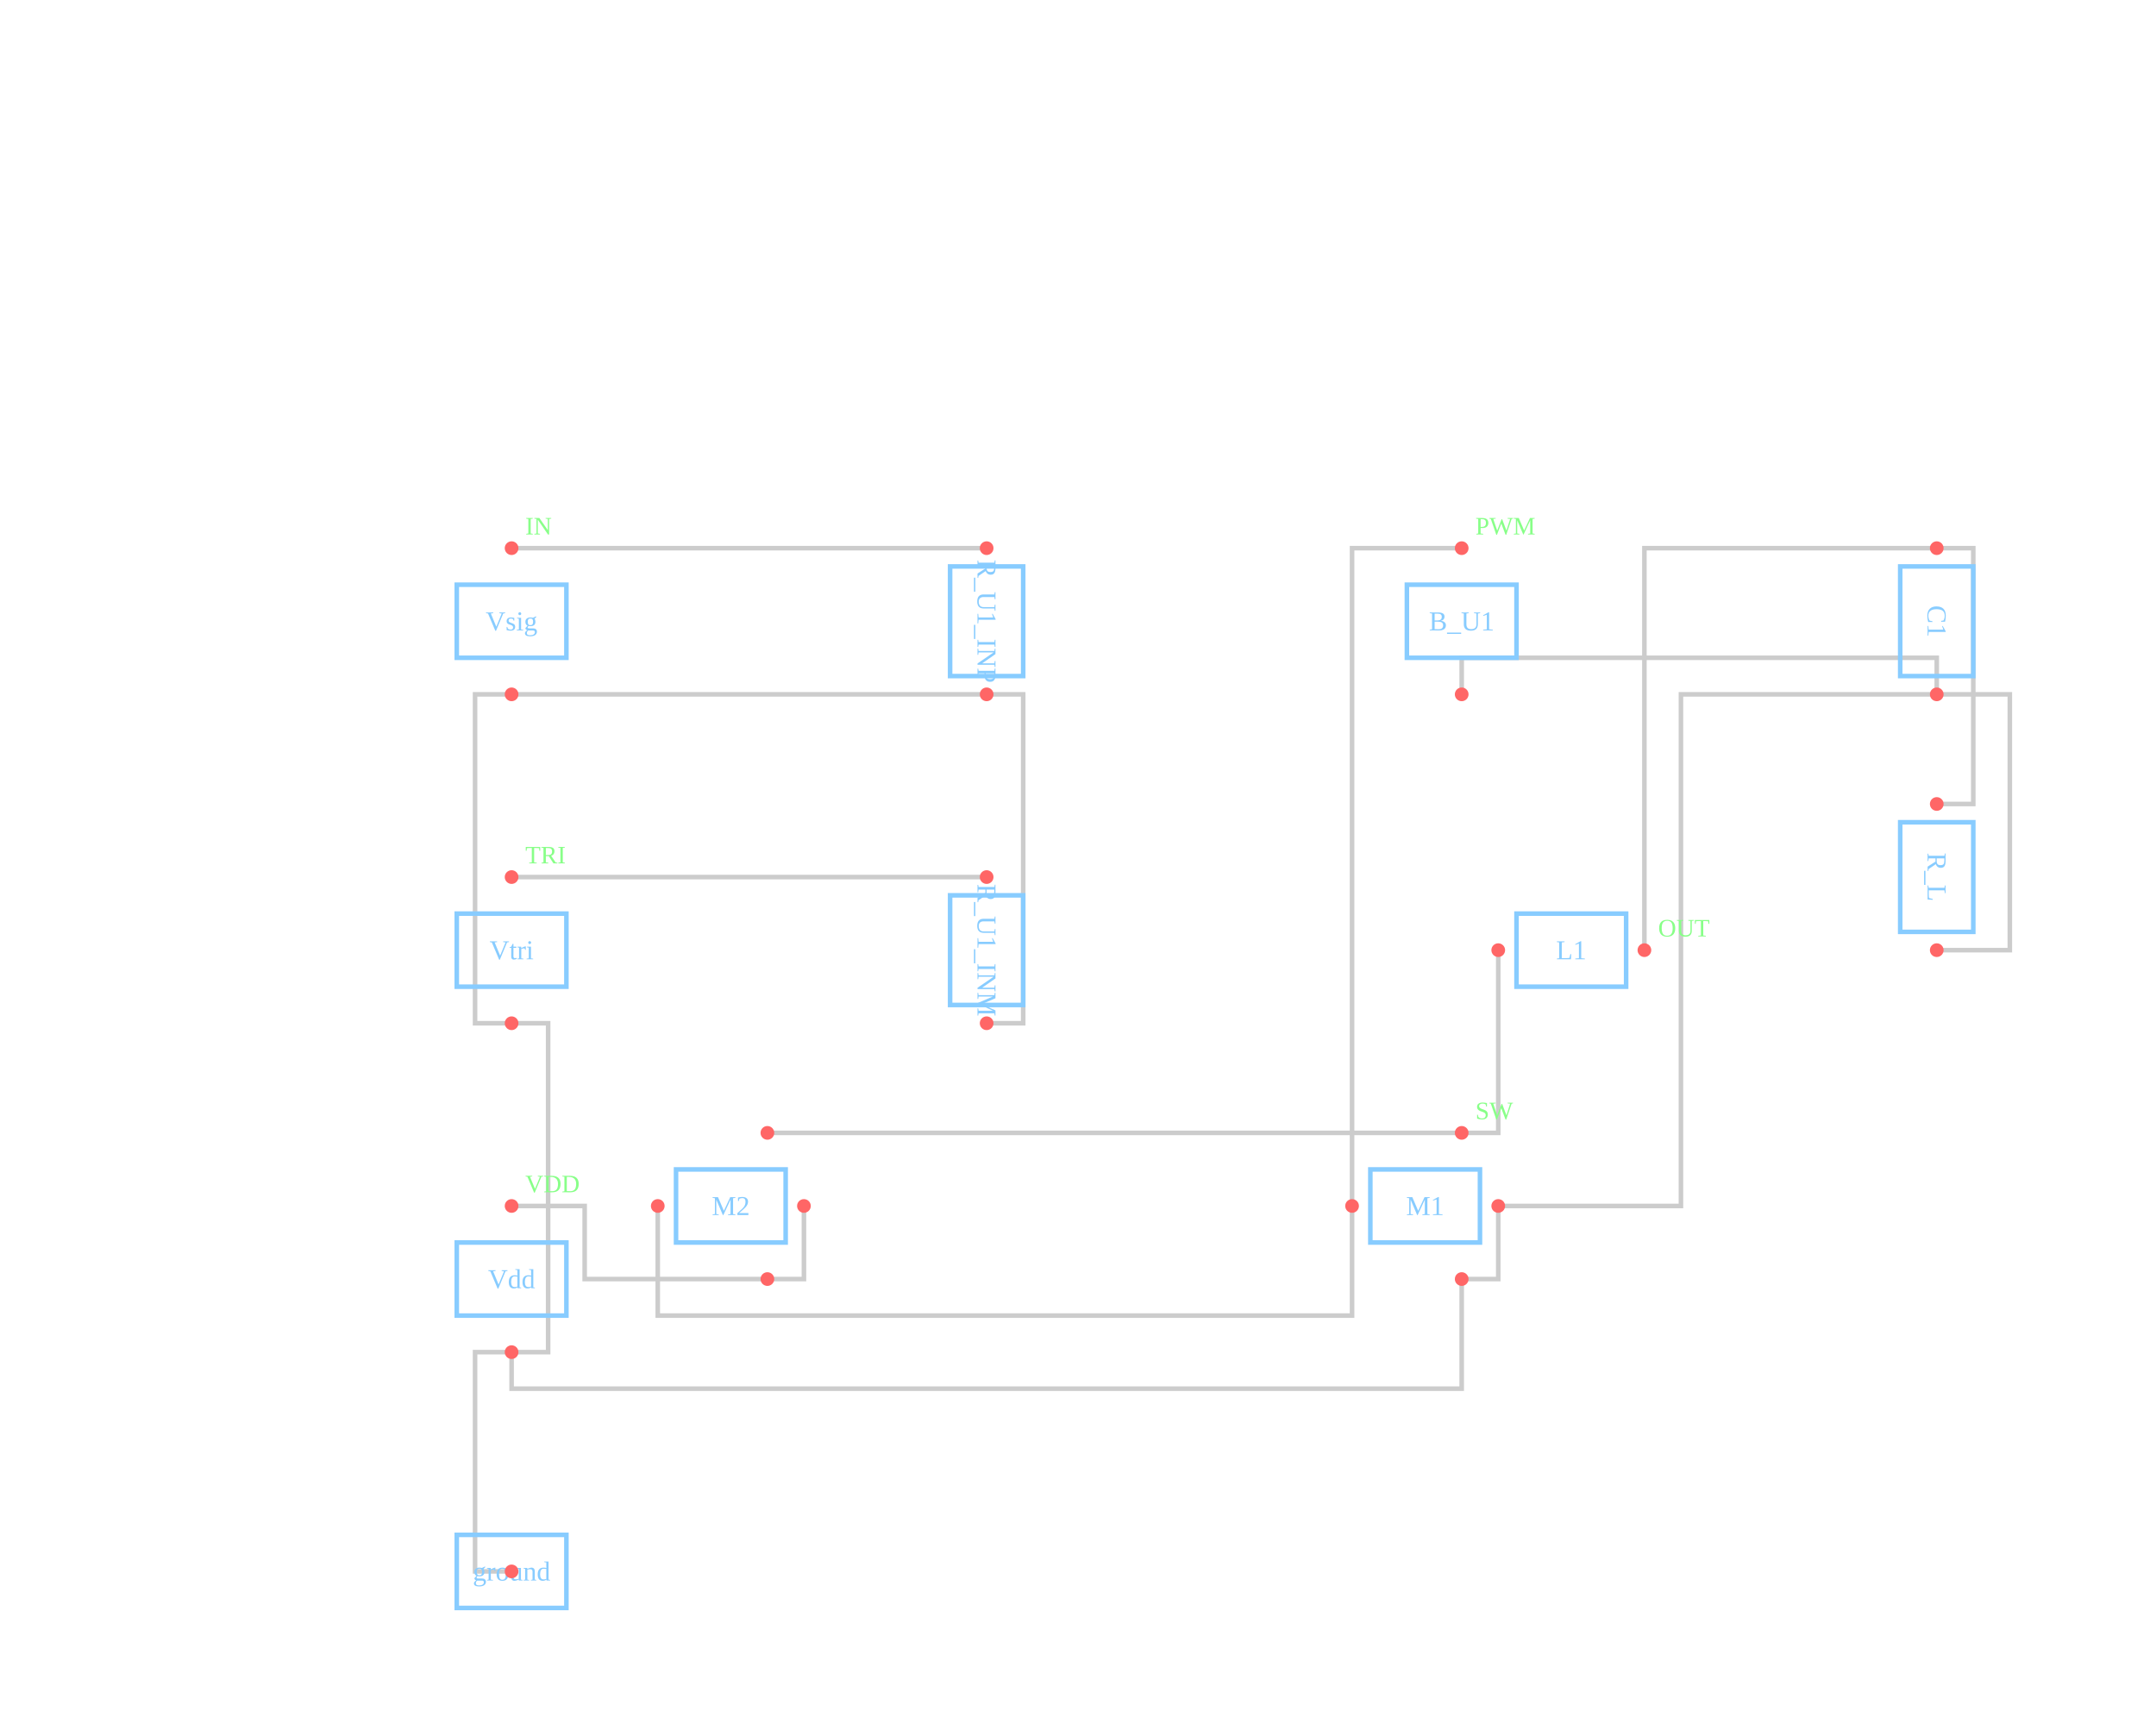
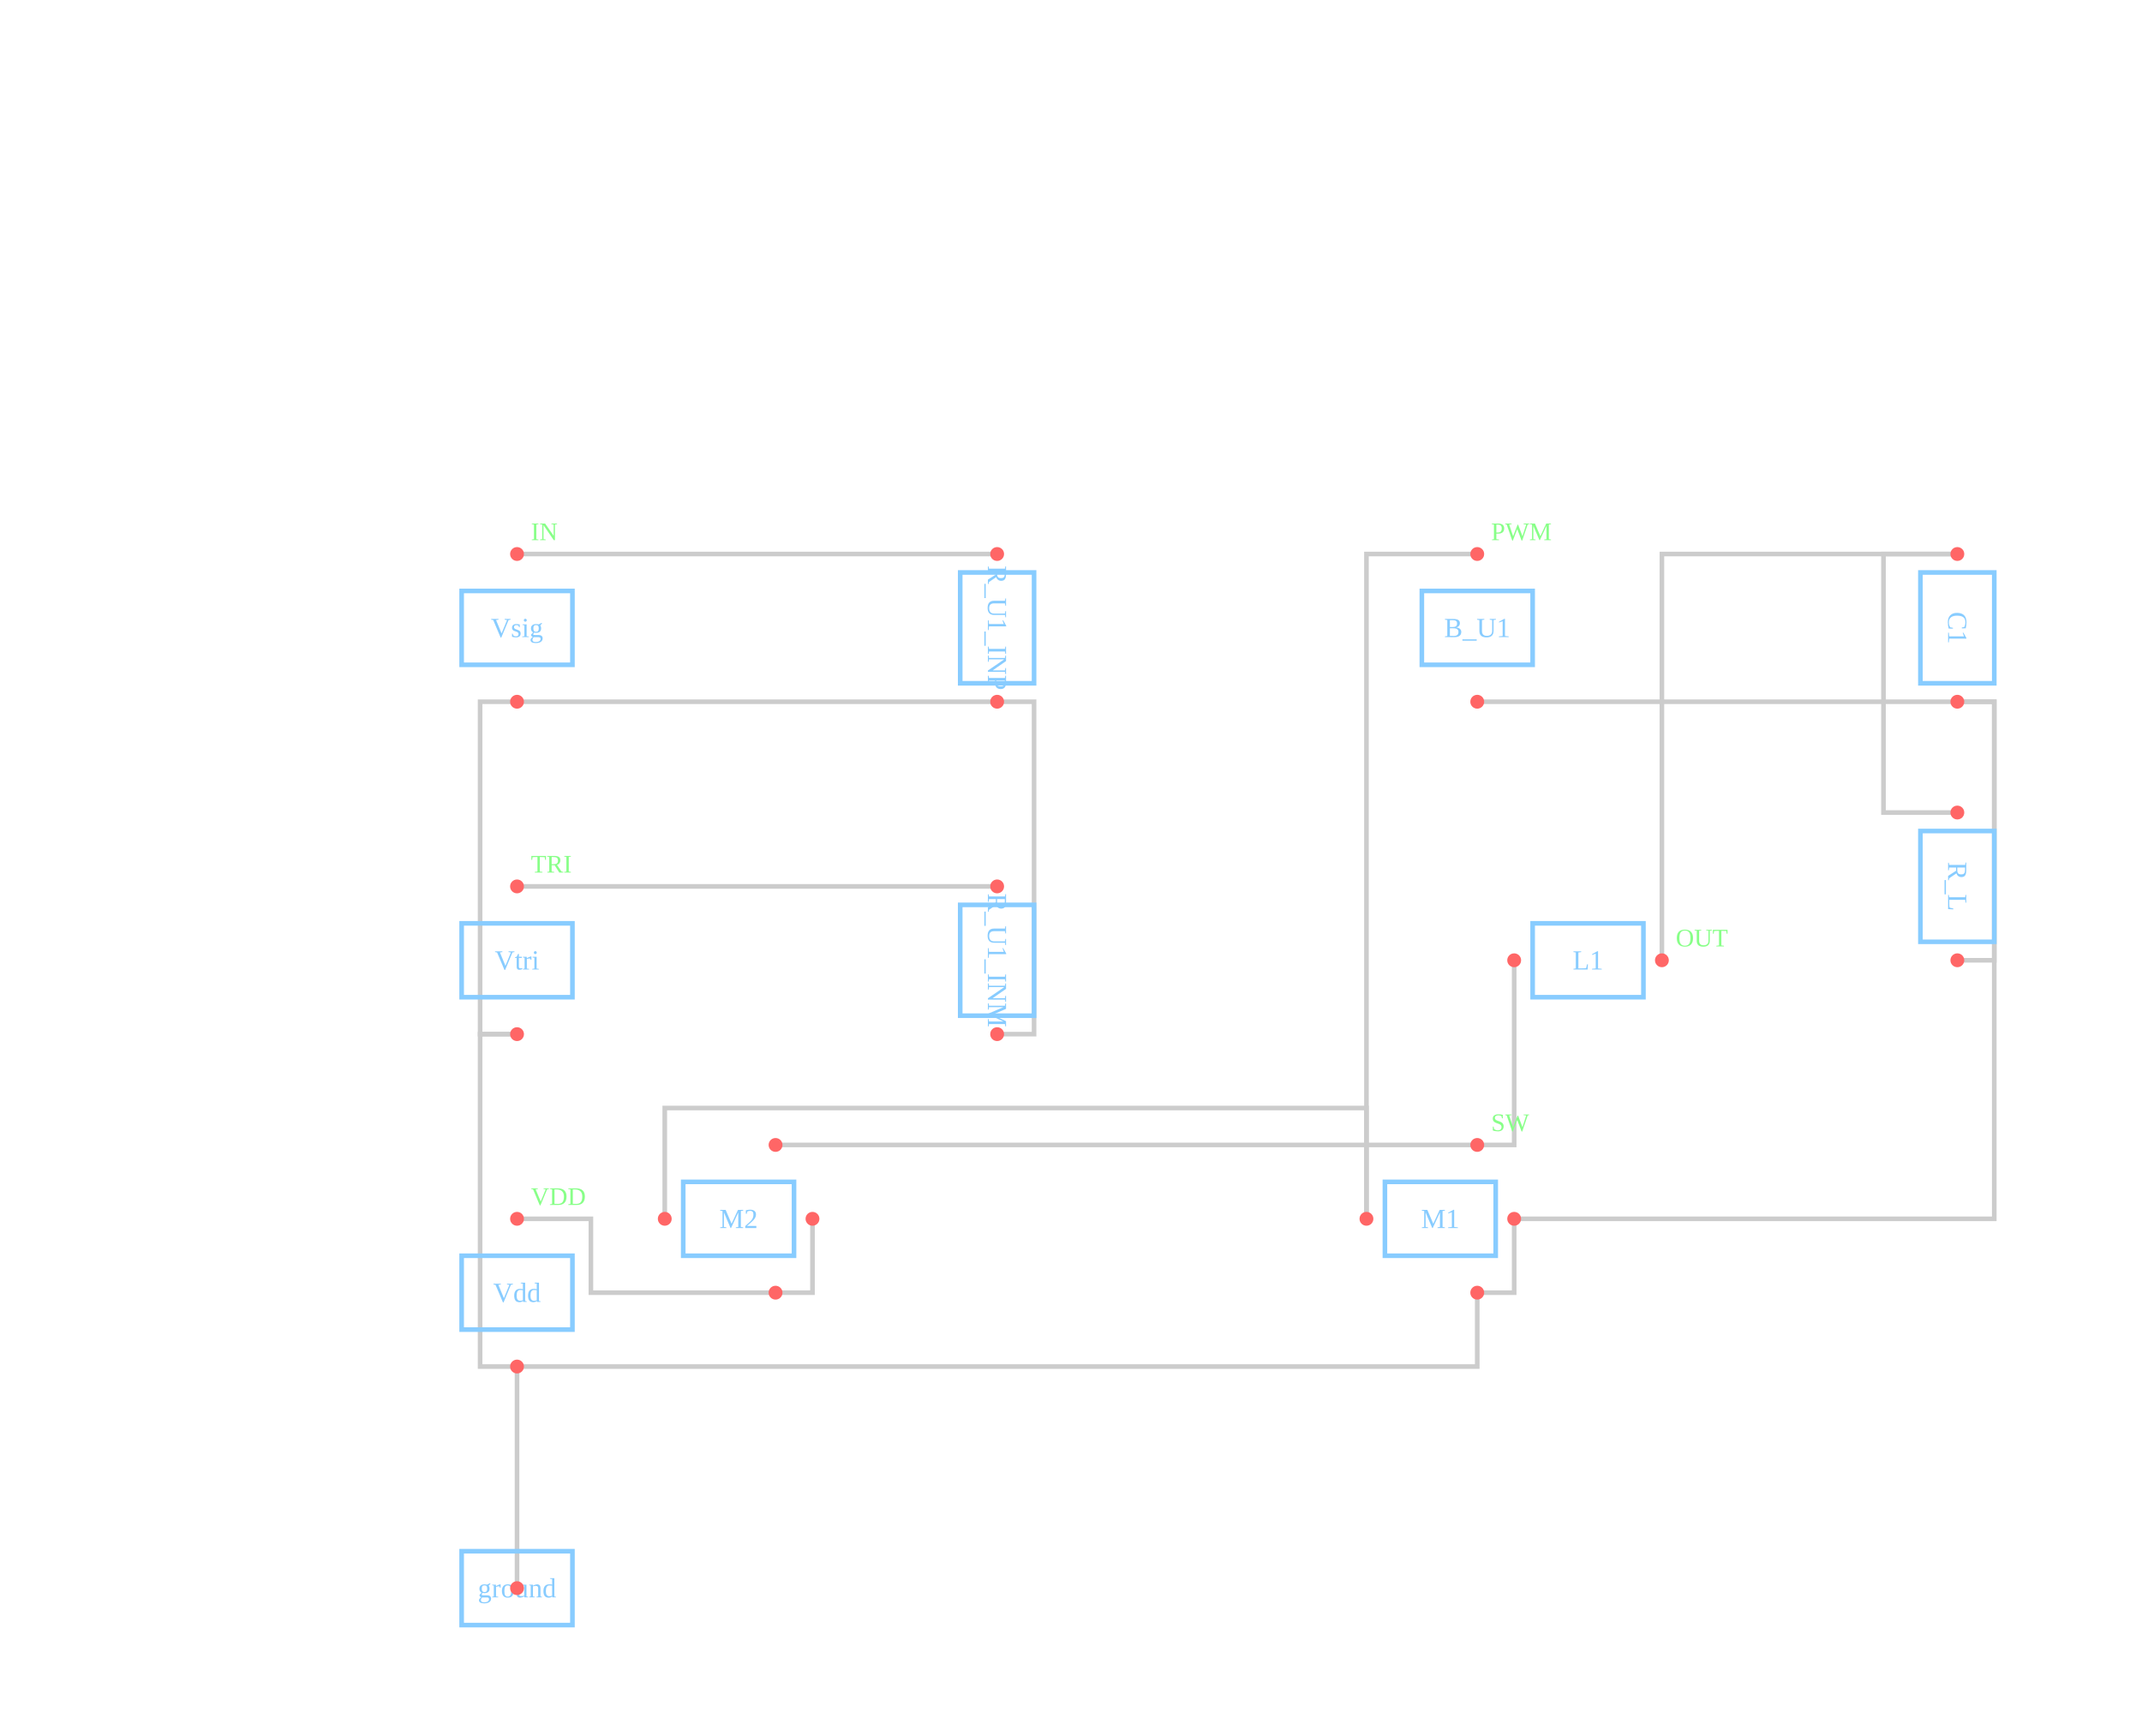
- <svg xmlns="http://www.w3.org/2000/svg" viewBox="-64 -64 944 752">
+ <svg xmlns="http://www.w3.org/2000/svg" viewBox="-64 -64 928 752">
  <path d="M160 176 L368 176" fill="none" stroke="#ccc" stroke-width="2" />
  <path d="M160 320 L368 320" fill="none" stroke="#ccc" stroke-width="2" />
  <path d="M576 176 L528 176 L528 464" fill="none" stroke="#ccc" stroke-width="2" />
-   <path d="M528 464 L528 512 L224 512 L224 464" fill="none" stroke="#ccc" stroke-width="2" />
+   <path d="M528 464 L528 416 L224 416 L224 464" fill="none" stroke="#ccc" stroke-width="2" />
  <path d="M160 464 L192 464 L192 496 L272 496" fill="none" stroke="#ccc" stroke-width="2" />
  <path d="M272 496 L288 496 L288 464" fill="none" stroke="#ccc" stroke-width="2" />
  <path d="M576 432 L272 432" fill="none" stroke="#ccc" stroke-width="2" />
  <path d="M576 432 L592 432 L592 352" fill="none" stroke="#ccc" stroke-width="2" />
  <path d="M656 352 L656 176 L784 176" fill="none" stroke="#ccc" stroke-width="2" />
-   <path d="M784 176 L800 176 L800 288 L784 288" fill="none" stroke="#ccc" stroke-width="2" />
+   <path d="M784 176 L752 176 L752 288 L784 288" fill="none" stroke="#ccc" stroke-width="2" />
  <path d="M160 240 L144 240 L144 384 L160 384" fill="none" stroke="#ccc" stroke-width="2" />
-   <path d="M160 384 L176 384 L176 528 L160 528" fill="none" stroke="#ccc" stroke-width="2" />
-   <path d="M160 528 L160 544 L576 544 L576 496" fill="none" stroke="#ccc" stroke-width="2" />
+   <path d="M160 384 L144 384 L144 528 L160 528" fill="none" stroke="#ccc" stroke-width="2" />
+   <path d="M160 528 L576 528 L576 496" fill="none" stroke="#ccc" stroke-width="2" />
  <path d="M576 496 L592 496 L592 464" fill="none" stroke="#ccc" stroke-width="2" />
-   <path d="M592 464 L672 464 L672 240 L784 240" fill="none" stroke="#ccc" stroke-width="2" />
-   <path d="M784 240 L816 240 L816 352 L784 352" fill="none" stroke="#ccc" stroke-width="2" />
-   <path d="M784 240 L784 224 L576 224 L576 240" fill="none" stroke="#ccc" stroke-width="2" />
+   <path d="M592 464 L800 464 L800 240 L784 240" fill="none" stroke="#ccc" stroke-width="2" />
+   <path d="M784 240 L800 240 L800 352 L784 352" fill="none" stroke="#ccc" stroke-width="2" />
+   <path d="M784 240 L576 240" fill="none" stroke="#ccc" stroke-width="2" />
  <path d="M160 240 L368 240" fill="none" stroke="#ccc" stroke-width="2" />
  <path d="M368 240 L384 240 L384 384 L368 384" fill="none" stroke="#ccc" stroke-width="2" />
-   <path d="M160 528 L144 528 L144 624 L160 624" fill="none" stroke="#ccc" stroke-width="2" />
+   <path d="M160 528 L160 624" fill="none" stroke="#ccc" stroke-width="2" />
  <g transform="translate(160 208) rotate(0)">
    <rect x="-24" y="-16" width="48" height="32" fill="none" stroke="#8cf" stroke-width="2" />
    <text y="4" text-anchor="middle" fill="#8cf" font-size="12">Vsig</text>
  </g>
  <g transform="translate(160 352) rotate(0)">
    <rect x="-24" y="-16" width="48" height="32" fill="none" stroke="#8cf" stroke-width="2" />
    <text y="4" text-anchor="middle" fill="#8cf" font-size="12">Vtri</text>
  </g>
  <g transform="translate(160 496) rotate(0)">
    <rect x="-24" y="-16" width="48" height="32" fill="none" stroke="#8cf" stroke-width="2" />
    <text y="4" text-anchor="middle" fill="#8cf" font-size="12">Vdd</text>
  </g>
  <g transform="translate(576 208) rotate(0)">
    <rect x="-24" y="-16" width="48" height="32" fill="none" stroke="#8cf" stroke-width="2" />
    <text y="4" text-anchor="middle" fill="#8cf" font-size="12">B_U1</text>
  </g>
  <g transform="translate(368 208) rotate(90)">
    <rect x="-24" y="-16" width="48" height="32" fill="none" stroke="#8cf" stroke-width="2" />
    <text y="4" text-anchor="middle" fill="#8cf" font-size="12">R_U1_INP</text>
  </g>
  <g transform="translate(368 352) rotate(90)">
    <rect x="-24" y="-16" width="48" height="32" fill="none" stroke="#8cf" stroke-width="2" />
    <text y="4" text-anchor="middle" fill="#8cf" font-size="12">R_U1_INM</text>
  </g>
  <g transform="translate(560 464) rotate(0)">
    <rect x="-24" y="-16" width="48" height="32" fill="none" stroke="#8cf" stroke-width="2" />
    <text y="4" text-anchor="middle" fill="#8cf" font-size="12">M1</text>
  </g>
  <g transform="translate(256 464) rotate(0)">
    <rect x="-24" y="-16" width="48" height="32" fill="none" stroke="#8cf" stroke-width="2" />
    <text y="4" text-anchor="middle" fill="#8cf" font-size="12">M2</text>
  </g>
  <g transform="translate(624 352) rotate(0)">
    <rect x="-24" y="-16" width="48" height="32" fill="none" stroke="#8cf" stroke-width="2" />
    <text y="4" text-anchor="middle" fill="#8cf" font-size="12">L1</text>
  </g>
  <g transform="translate(784 208) rotate(90)">
    <rect x="-24" y="-16" width="48" height="32" fill="none" stroke="#8cf" stroke-width="2" />
    <text y="4" text-anchor="middle" fill="#8cf" font-size="12">C1</text>
  </g>
  <g transform="translate(784 320) rotate(90)">
    <rect x="-24" y="-16" width="48" height="32" fill="none" stroke="#8cf" stroke-width="2" />
    <text y="4" text-anchor="middle" fill="#8cf" font-size="12">R_L</text>
  </g>
  <g transform="translate(160 624) rotate(0)">
    <rect x="-24" y="-16" width="48" height="32" fill="none" stroke="#8cf" stroke-width="2" />
    <text y="4" text-anchor="middle" fill="#8cf" font-size="12">ground</text>
  </g>
  <circle cx="160" cy="176" r="3" fill="#f66" />
  <circle cx="160" cy="240" r="3" fill="#f66" />
  <circle cx="160" cy="320" r="3" fill="#f66" />
  <circle cx="160" cy="384" r="3" fill="#f66" />
  <circle cx="160" cy="464" r="3" fill="#f66" />
  <circle cx="160" cy="528" r="3" fill="#f66" />
  <circle cx="576" cy="176" r="3" fill="#f66" />
  <circle cx="576" cy="240" r="3" fill="#f66" />
  <circle cx="368" cy="176" r="3" fill="#f66" />
  <circle cx="368" cy="240" r="3" fill="#f66" />
  <circle cx="368" cy="320" r="3" fill="#f66" />
  <circle cx="368" cy="384" r="3" fill="#f66" />
  <circle cx="576" cy="432" r="3" fill="#f66" />
  <circle cx="528" cy="464" r="3" fill="#f66" />
  <circle cx="576" cy="496" r="3" fill="#f66" />
  <circle cx="592" cy="464" r="3" fill="#f66" />
  <circle cx="272" cy="432" r="3" fill="#f66" />
  <circle cx="224" cy="464" r="3" fill="#f66" />
  <circle cx="272" cy="496" r="3" fill="#f66" />
  <circle cx="288" cy="464" r="3" fill="#f66" />
  <circle cx="592" cy="352" r="3" fill="#f66" />
  <circle cx="656" cy="352" r="3" fill="#f66" />
  <circle cx="784" cy="176" r="3" fill="#f66" />
  <circle cx="784" cy="240" r="3" fill="#f66" />
  <circle cx="784" cy="288" r="3" fill="#f66" />
  <circle cx="784" cy="352" r="3" fill="#f66" />
  <circle cx="160" cy="624" r="3" fill="#f66" />
  <text x="166" y="170" fill="#8f8" font-size="11">IN</text>
  <text x="166" y="314" fill="#8f8" font-size="11">TRI</text>
  <text x="582" y="170" fill="#8f8" font-size="11">PWM</text>
  <text x="166" y="458" fill="#8f8" font-size="11">VDD</text>
  <text x="582" y="426" fill="#8f8" font-size="11">SW</text>
  <text x="662" y="346" fill="#8f8" font-size="11">OUT</text>
</svg>
